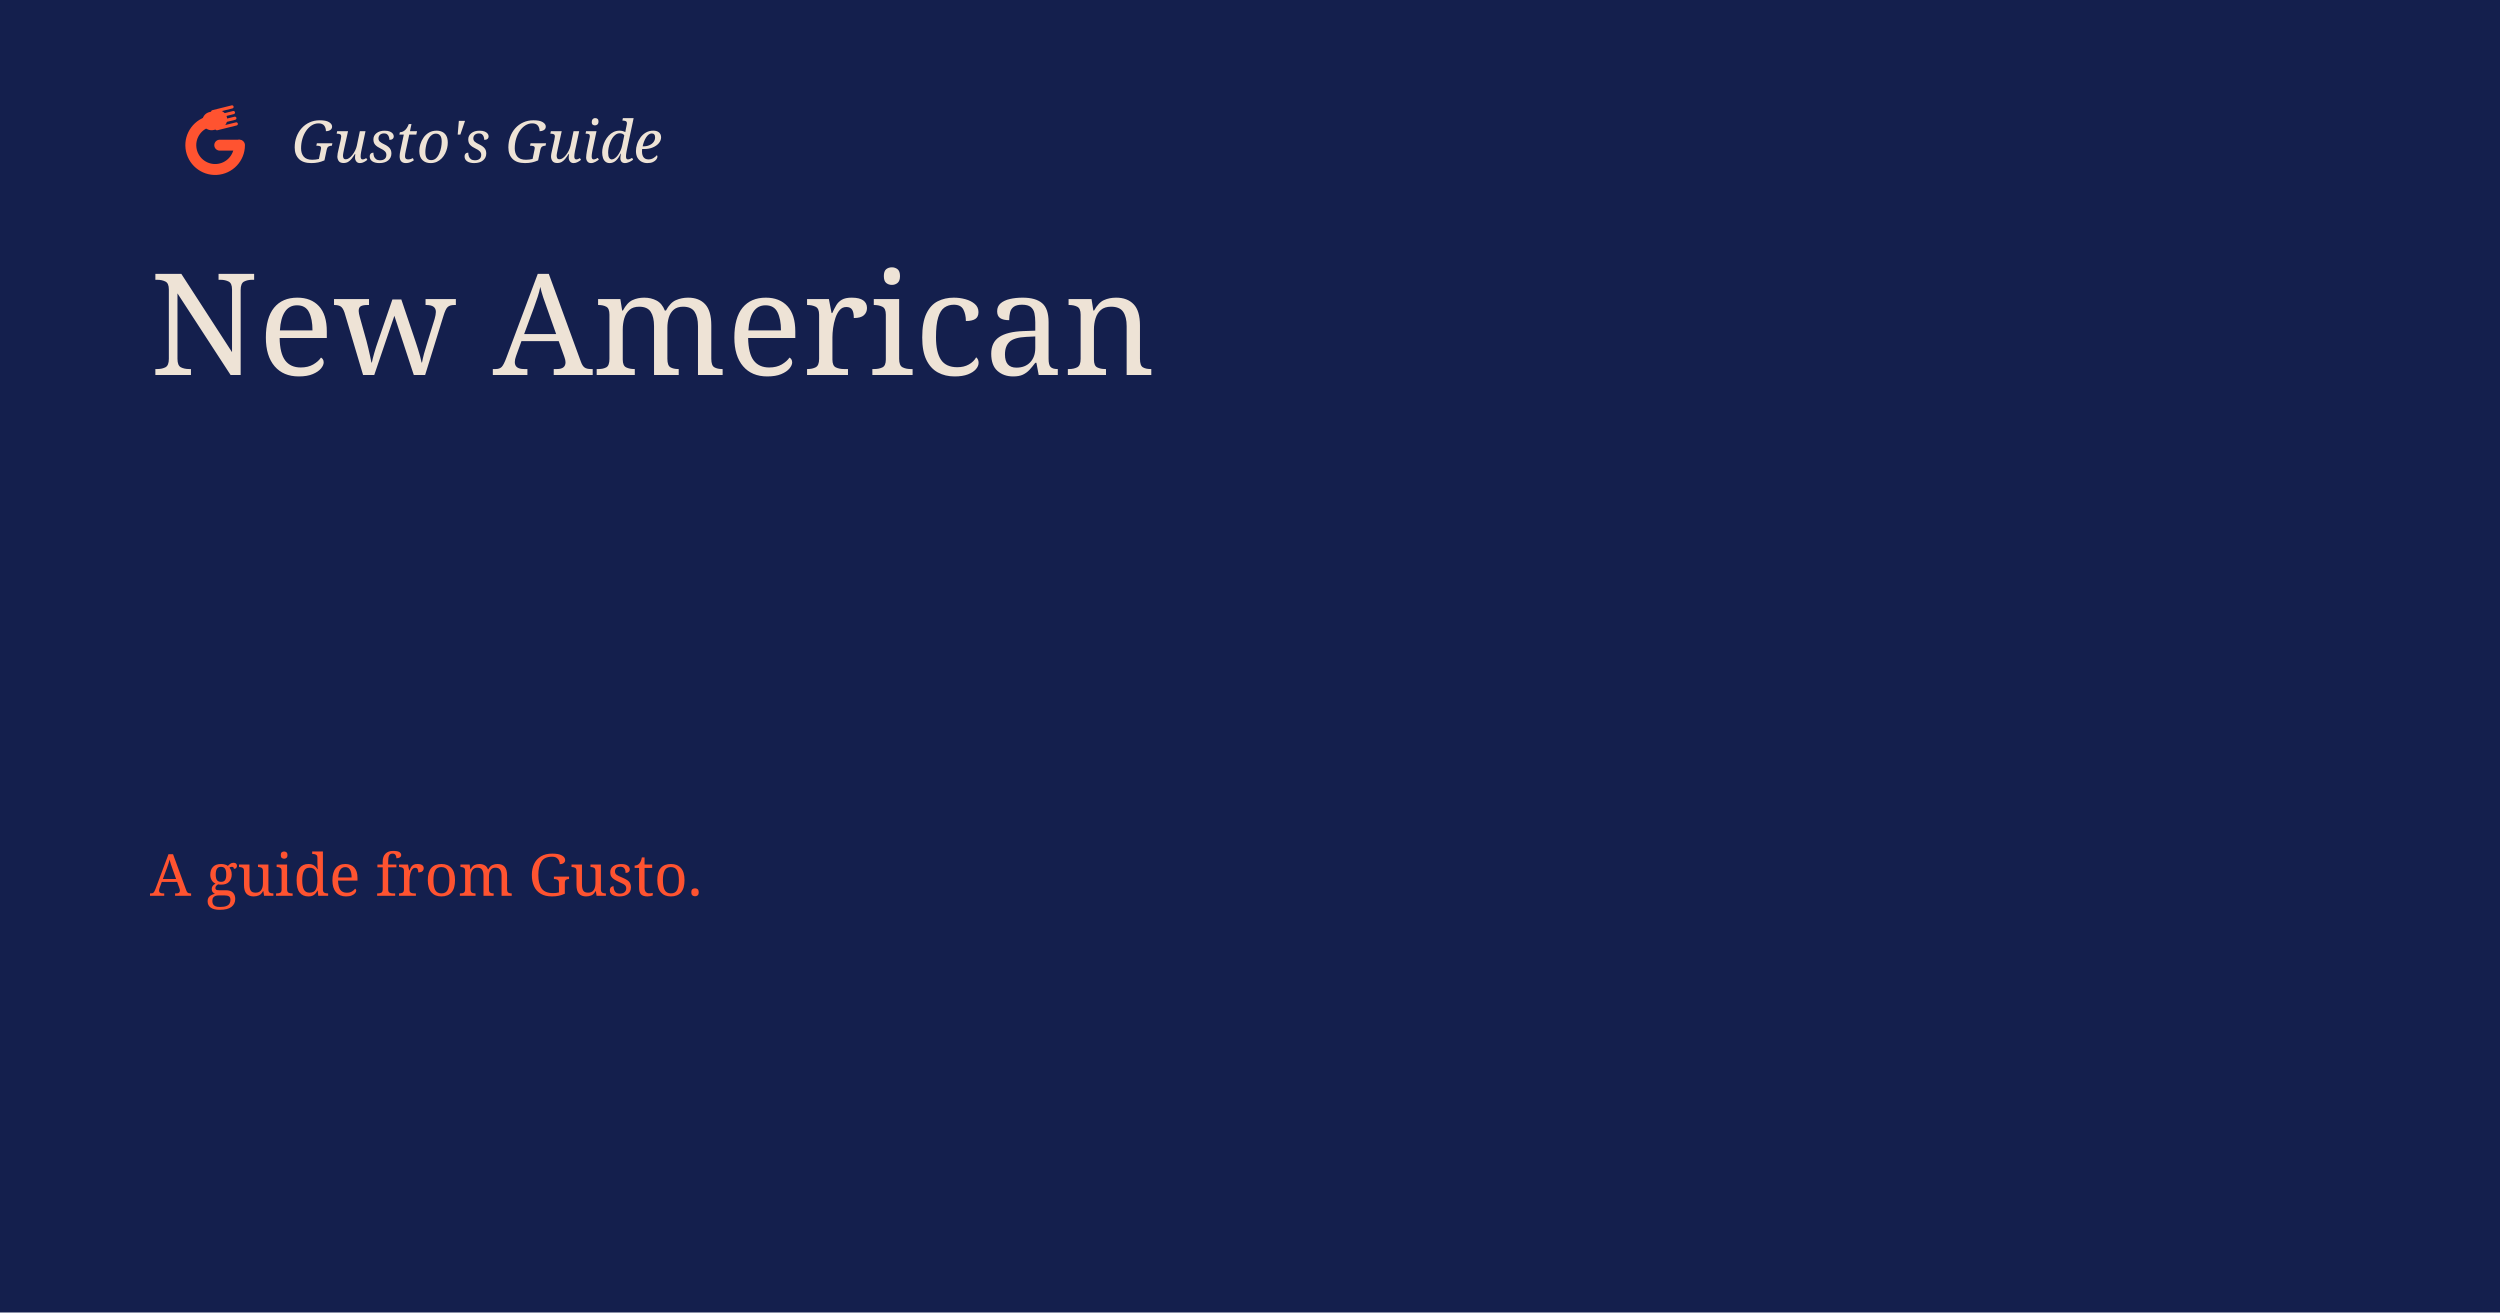
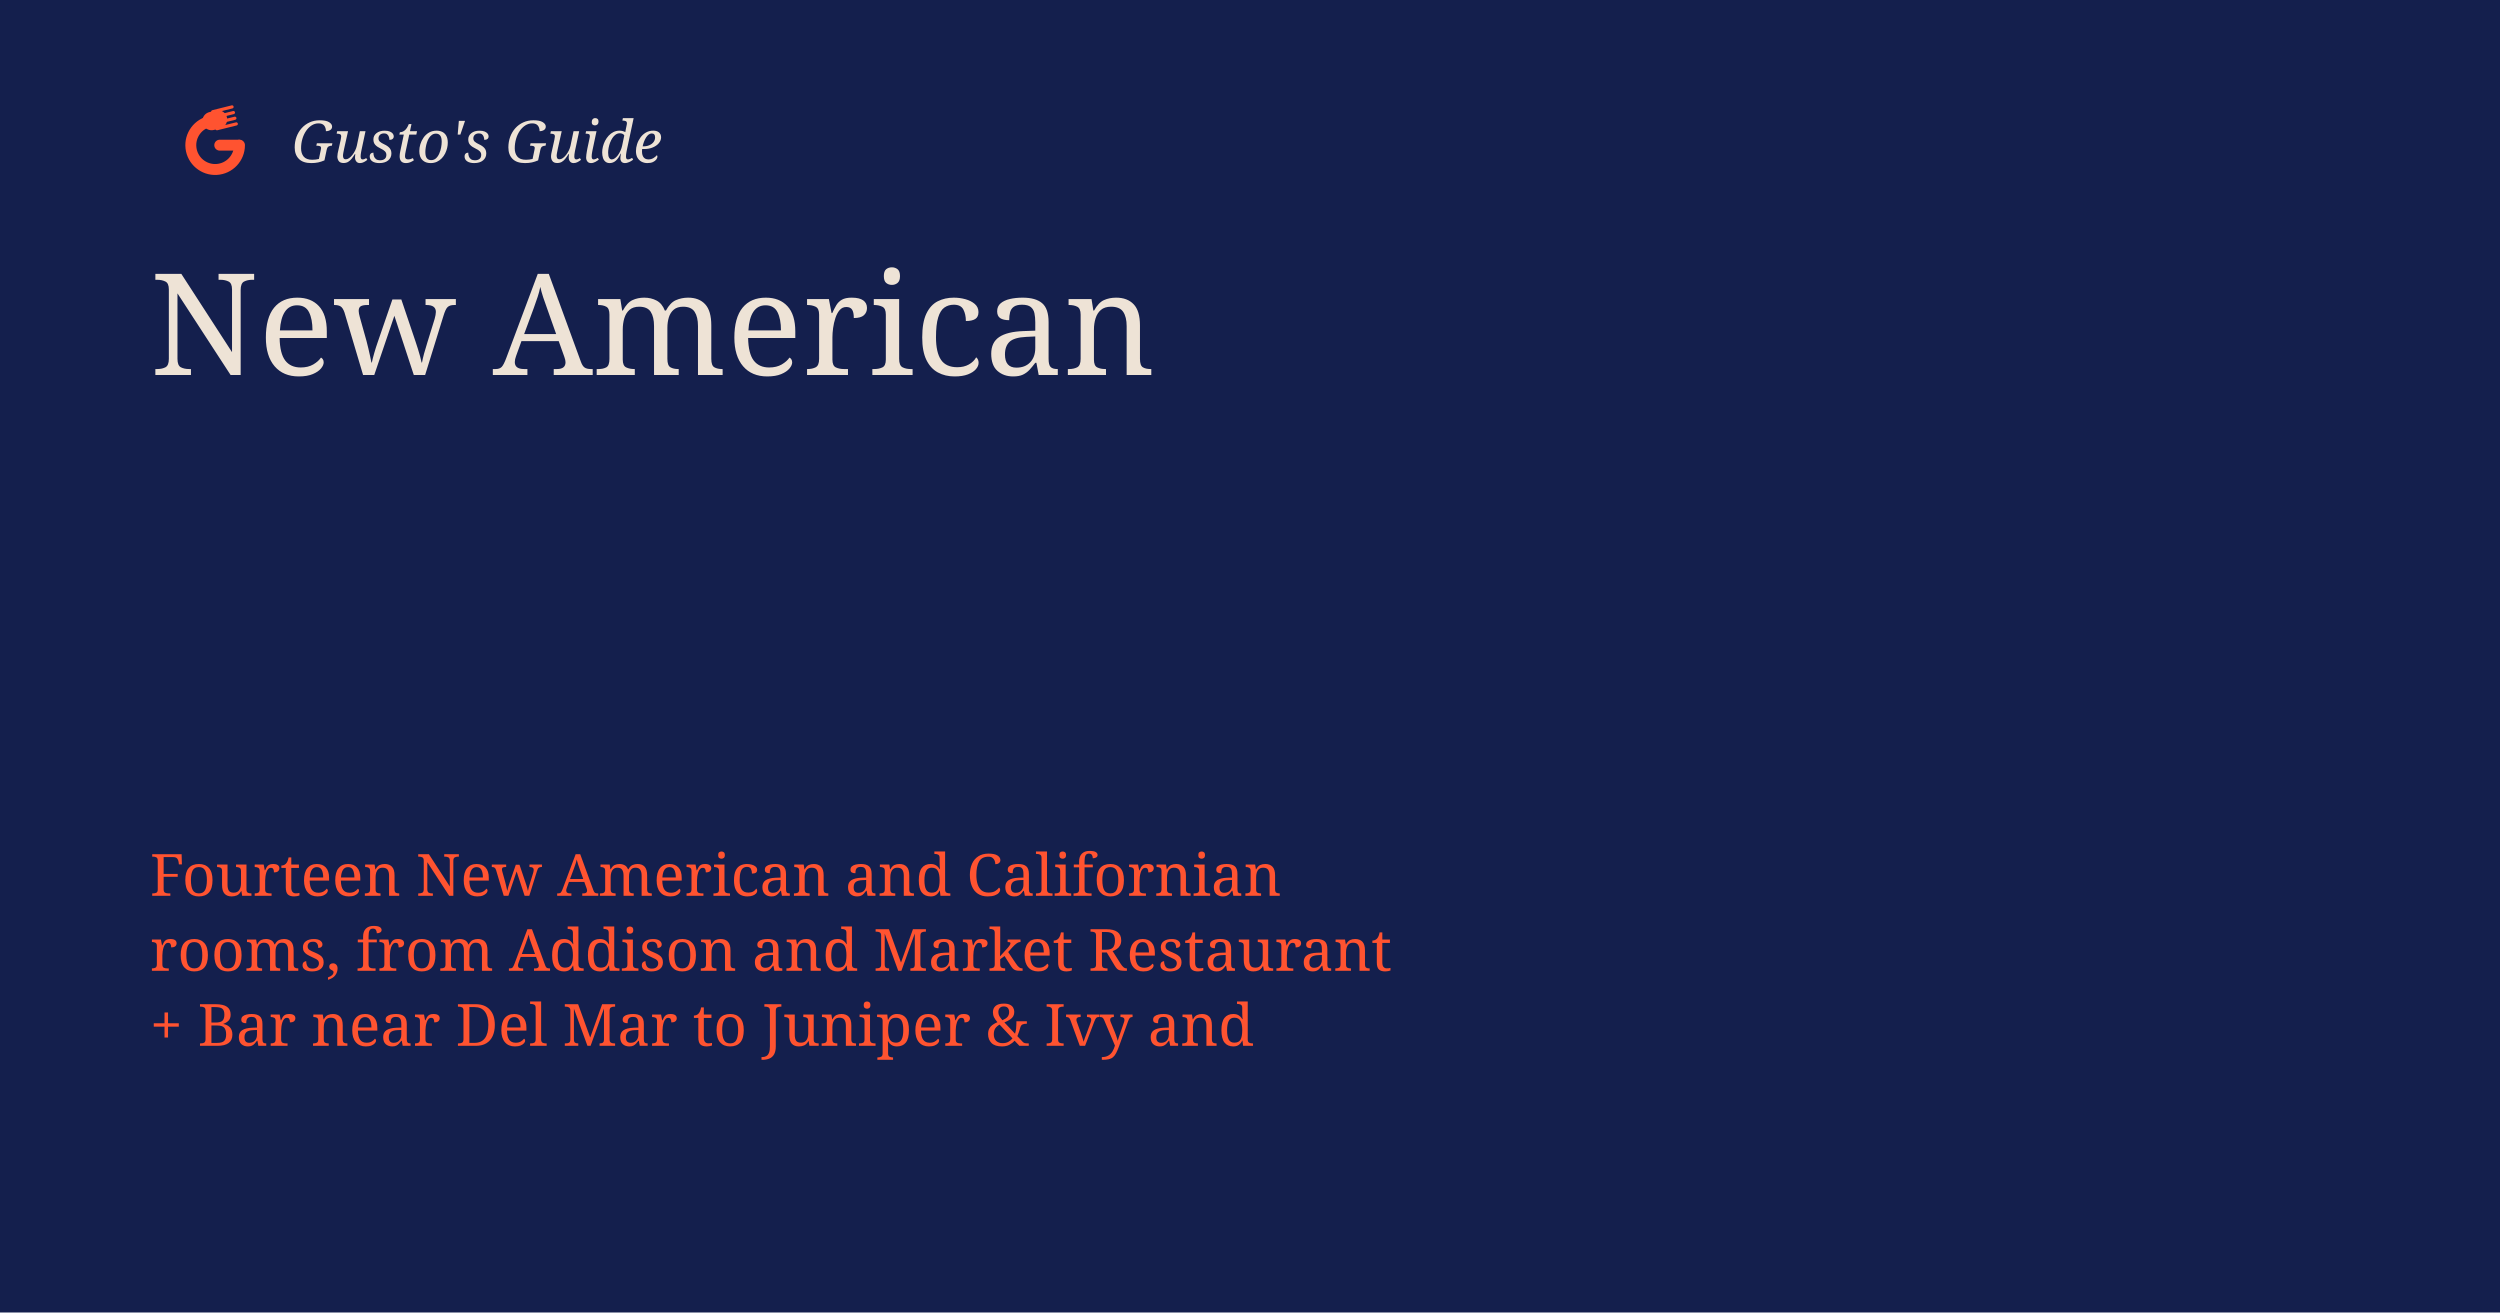
<svg xmlns="http://www.w3.org/2000/svg" width="1200" height="630" viewBox="0 0 1200 630">
  <rect width="1200" height="630" fill="#141F4D" />
  <g transform="translate(72 36) scale(0.92)">
    <g transform="translate(10.59 -0.99)">
      <path d="M 36.1 37.6 A 12.7 12.7 0 1 1 21.19 25.09" fill="none" stroke="#FF5330" stroke-width="5.7" stroke-linecap="round" />
      <path d="M 35.64 37.6 L 25.8 37.6" fill="none" stroke="#FF5330" stroke-width="5.7" stroke-linecap="round" />
      <path d="M 21.19 25.09 L 22.46 24.78" fill="none" stroke="#FF5330" stroke-width="5.7" stroke-linecap="round" />
      <path d="M 21.53 25.01 L 24.88 24.17" fill="none" stroke="#FF5330" stroke-width="9.6" stroke-linecap="round" />
      <path d="M 22.13 20.15 L 32.22 17.63 M 22.86 23.11 L 32.95 20.59 M 23.6 26.06 L 33.69 23.55 M 24.34 29.02 L 34.43 26.51" fill="none" stroke="#FF5330" stroke-width="1.65" stroke-linecap="round" />
    </g>
  </g>
  <text x="140" y="78" fill="#EEE3D6" font-family="Georgia, serif" font-size="28" font-style="italic">Gusto's Guide</text>
  <text x="72" y="180" fill="#EEE3D6" font-family="Georgia, serif" font-size="68">New American</text>
-   <text x="72" y="430" fill="#FF5330" font-family="Georgia, serif" font-size="28">A guide from Gusto.</text>
+   <text x="72" y="430" fill="#FF5330" font-family="Georgia, serif" font-size="28">Fourteen New American and Californian</text>
+   <text x="72" y="466" fill="#FF5330" font-family="Georgia, serif" font-size="28">rooms, from Addison and Market Restaurant</text>
+   <text x="72" y="502" fill="#FF5330" font-family="Georgia, serif" font-size="28">+ Bar near Del Mar to Juniper &amp; Ivy and</text>
</svg>
